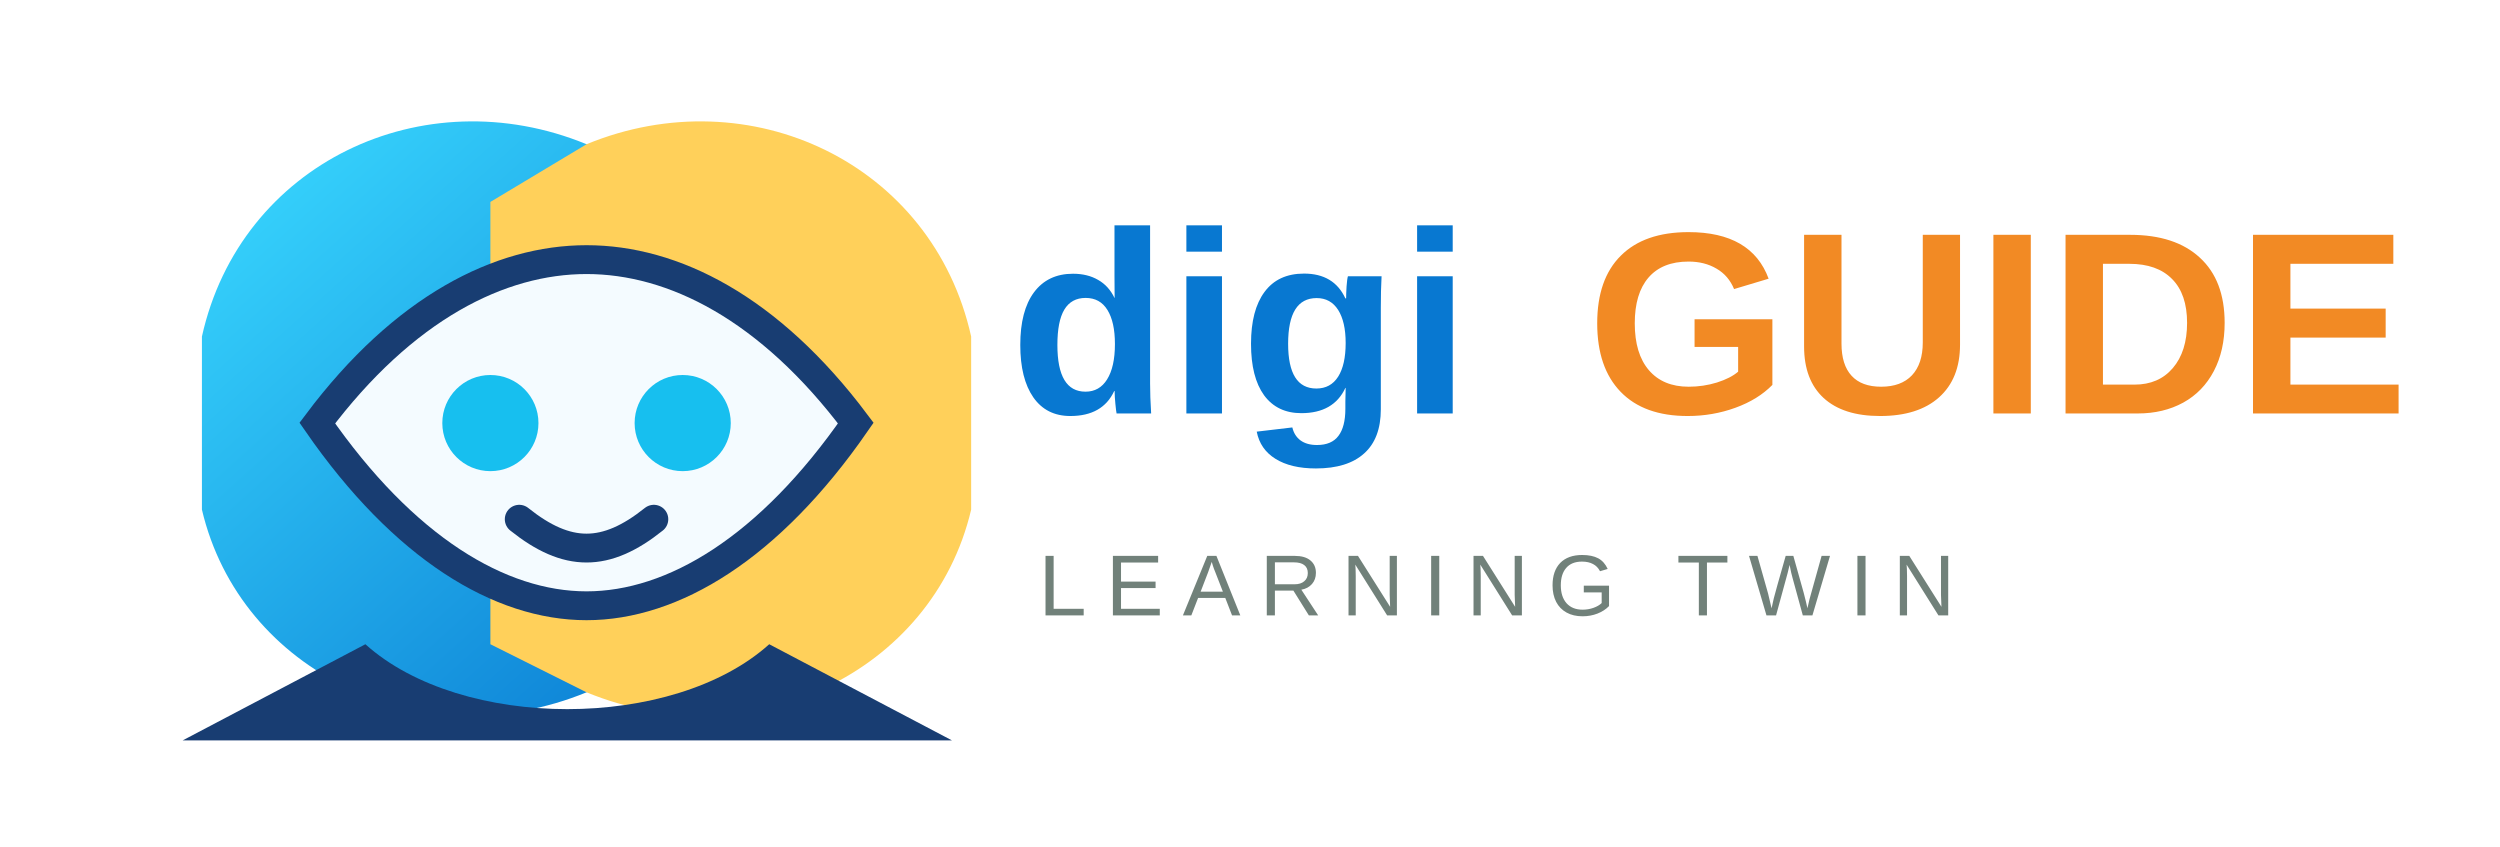
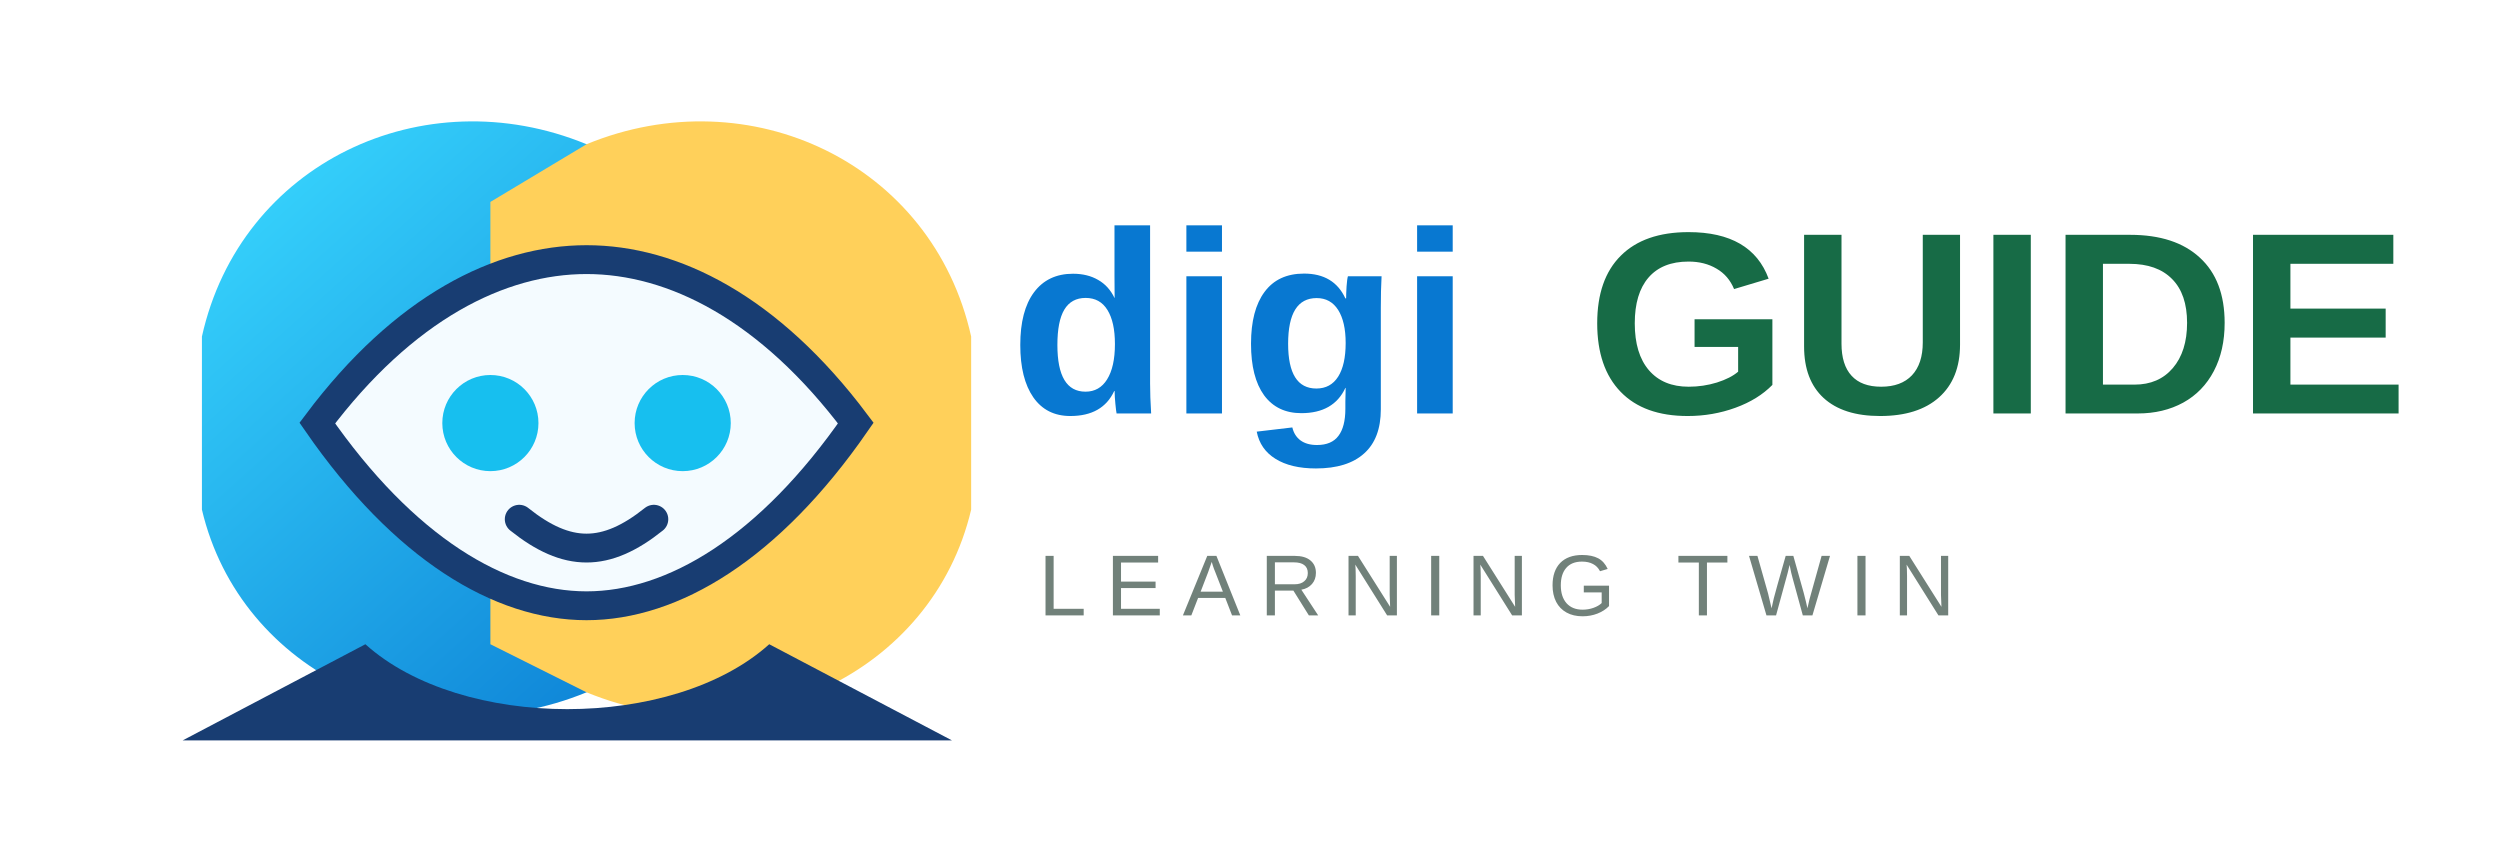
<svg xmlns="http://www.w3.org/2000/svg" width="260" height="88" viewBox="0 0 260 88" fill="none">
  <defs>
    <linearGradient id="blue" x1="18" y1="8" x2="72" y2="68" gradientUnits="userSpaceOnUse">
      <stop stop-color="#39D8FF" />
      <stop offset="1" stop-color="#0878D1" />
    </linearGradient>
    <linearGradient id="orange" x1="170" y1="8" x2="226" y2="68" gradientUnits="userSpaceOnUse">
      <stop stop-color="#FFD05A" />
      <stop offset="1" stop-color="#F27E21" />
    </linearGradient>
  </defs>
  <g transform="translate(6 6)">
    <path d="M55 9C38 2 19 11 15 29v18c4 17 23 26 40 19l10-5V15L55 9Z" fill="url(#blue)" />
    <path d="M55 9c17-7 36 2 40 20v18c-4 17-23 26-40 19l-10-5V15l10-6Z" fill="url(#orange)" />
    <path d="M27 38c9-12 19-17 28-17s19 5 28 17c-9 13-19 19-28 19S36 51 27 38Z" fill="#F4FBFF" stroke="#183D72" stroke-width="3" />
    <circle cx="45" cy="38" r="5" fill="#17BFEF" />
    <circle cx="65" cy="38" r="5" fill="#17BFEF" />
    <path d="M48 48c5 4 9 4 14 0" stroke="#183D72" stroke-width="3" stroke-linecap="round" />
    <path d="M32 61c10 9 32 9 42 0l19 10H13l19-10Z" fill="#183D72" />
  </g>
  <text x="105" y="43" font-family="Space Grotesk, Arial, sans-serif" font-size="27" font-weight="700" fill="#0878D1">digi</text>
-   <text x="165" y="43" font-family="Space Grotesk, Arial, sans-serif" font-size="27" font-weight="700" fill="#F28A24">GUIDE</text>
+   <text x="165" y="43" font-family="Space Grotesk, Arial, sans-serif" font-size="27" font-weight="700" fill="#176B46">GUIDE</text>
  <text x="108" y="64" font-family="DM Sans, Arial, sans-serif" font-size="9" letter-spacing="2" fill="#71817A">LEARNING TWIN</text>
</svg>
